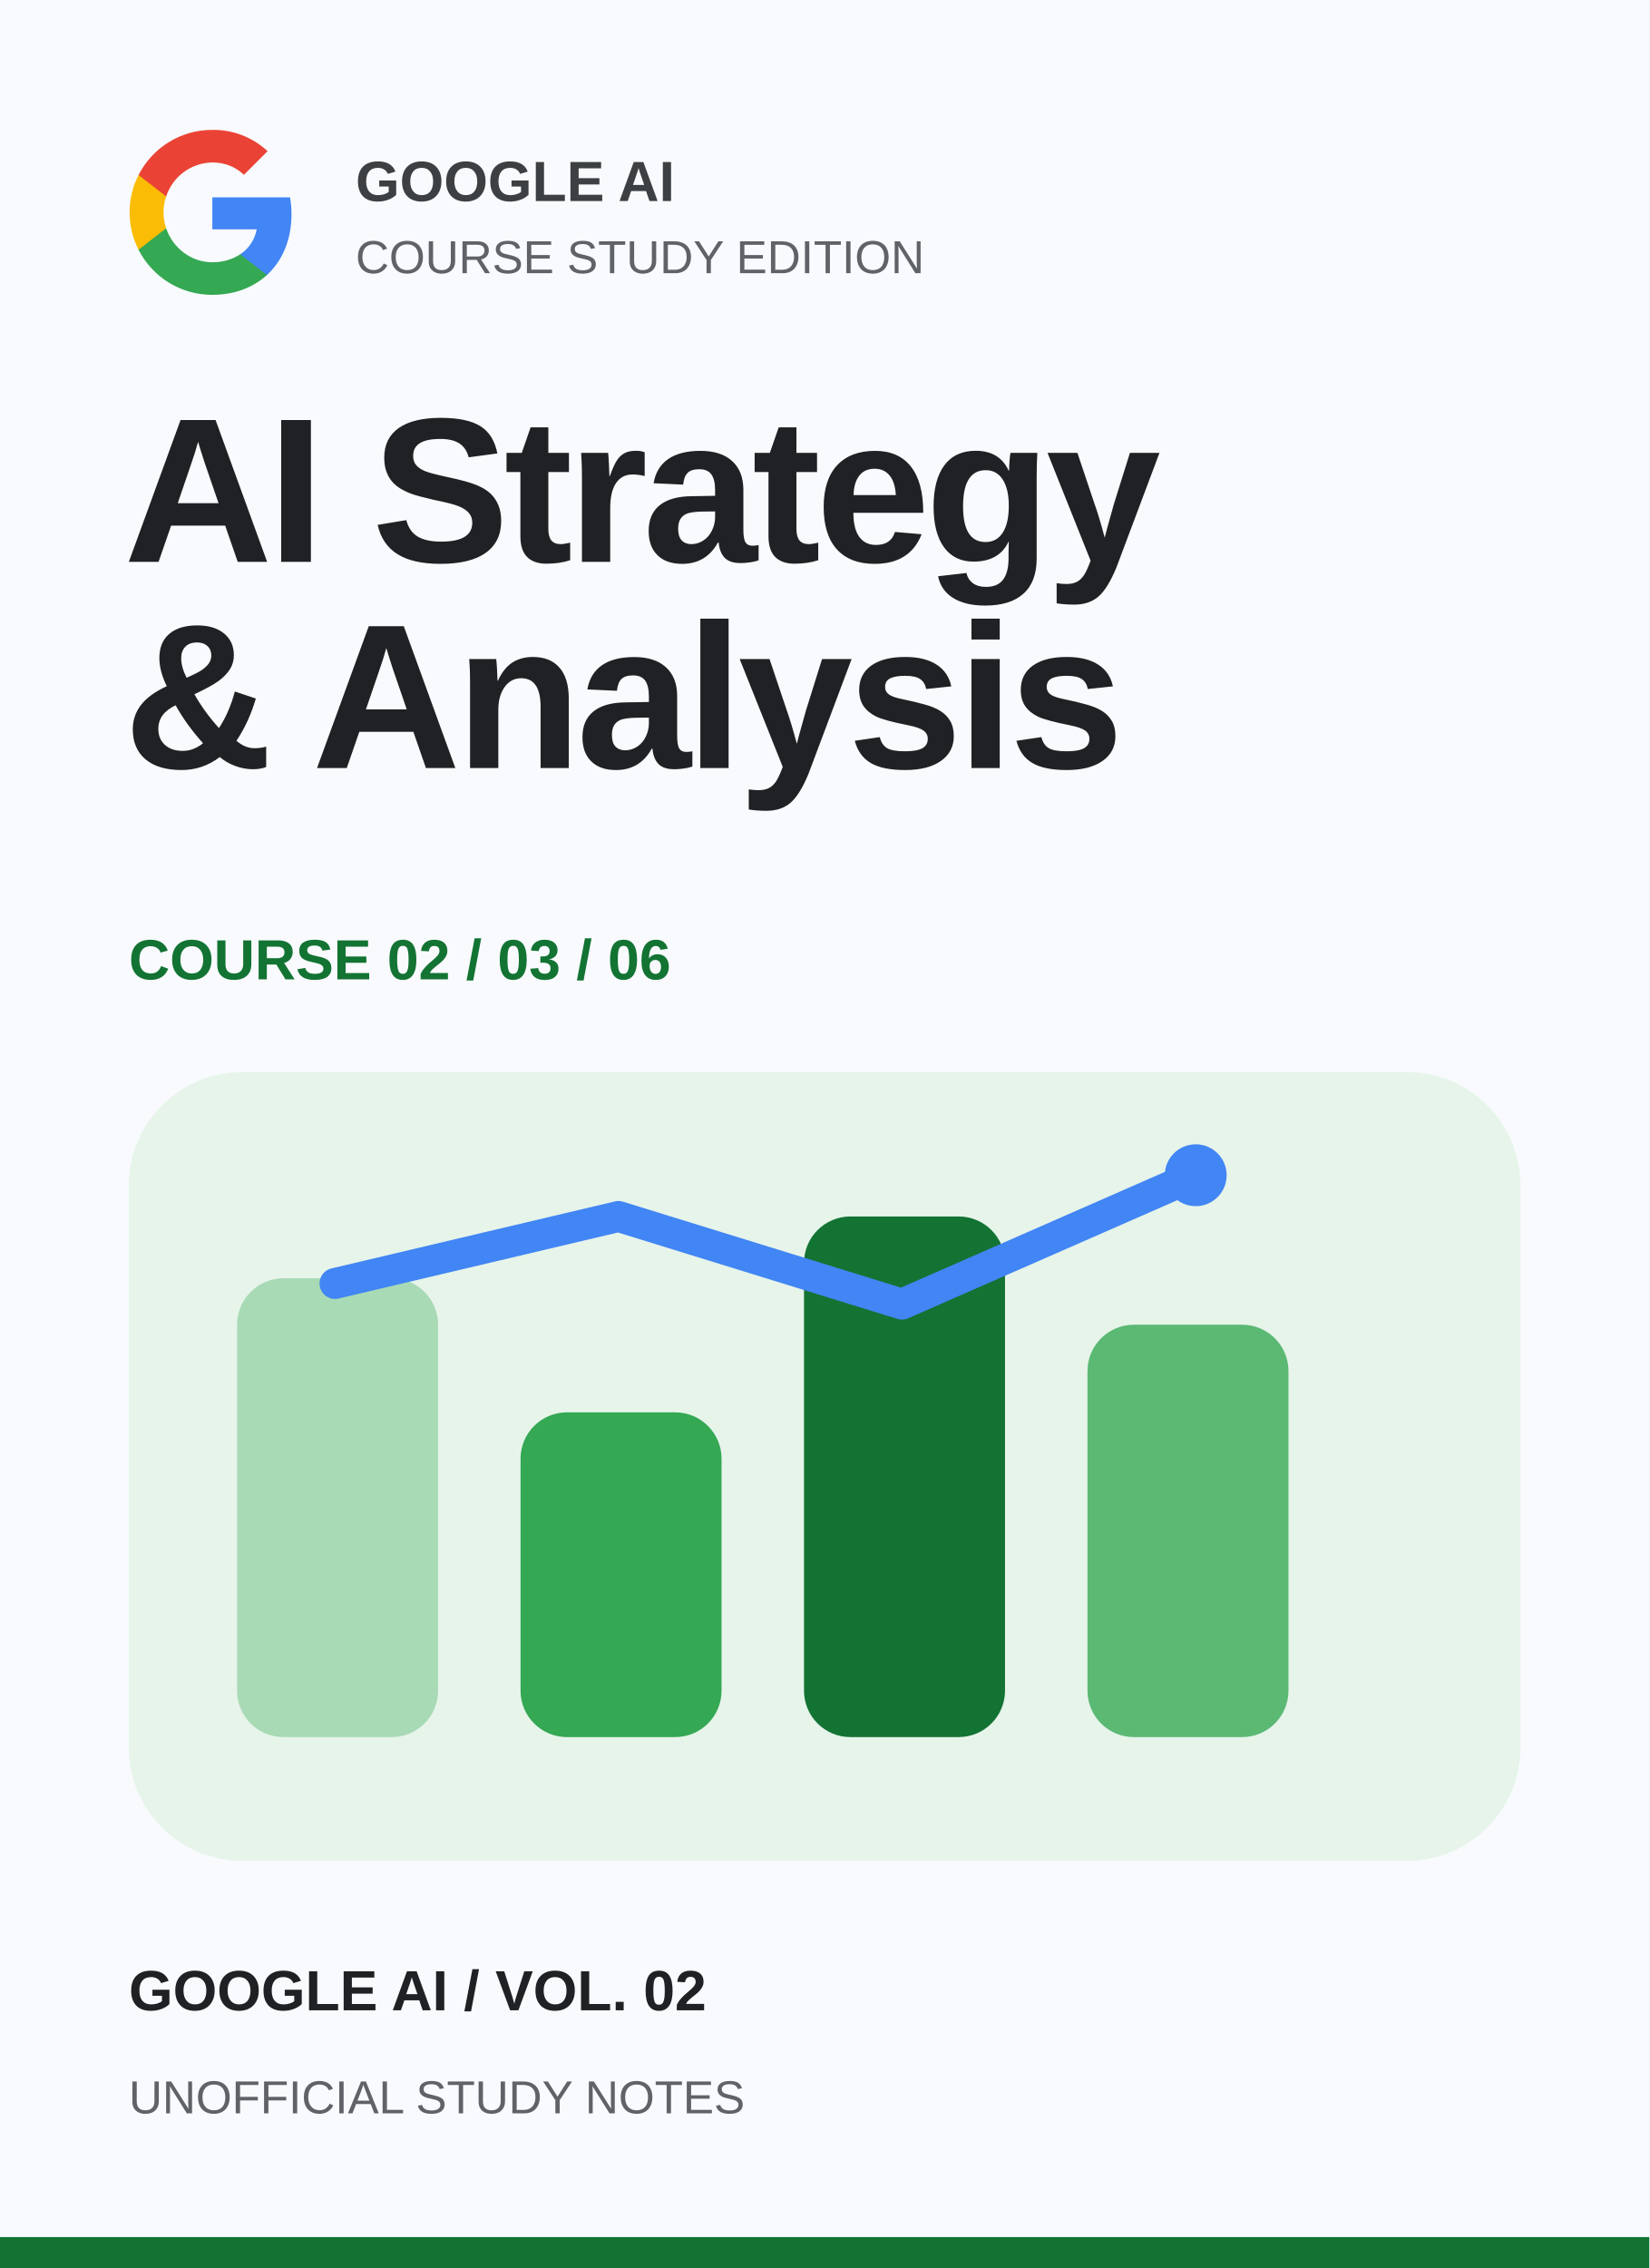
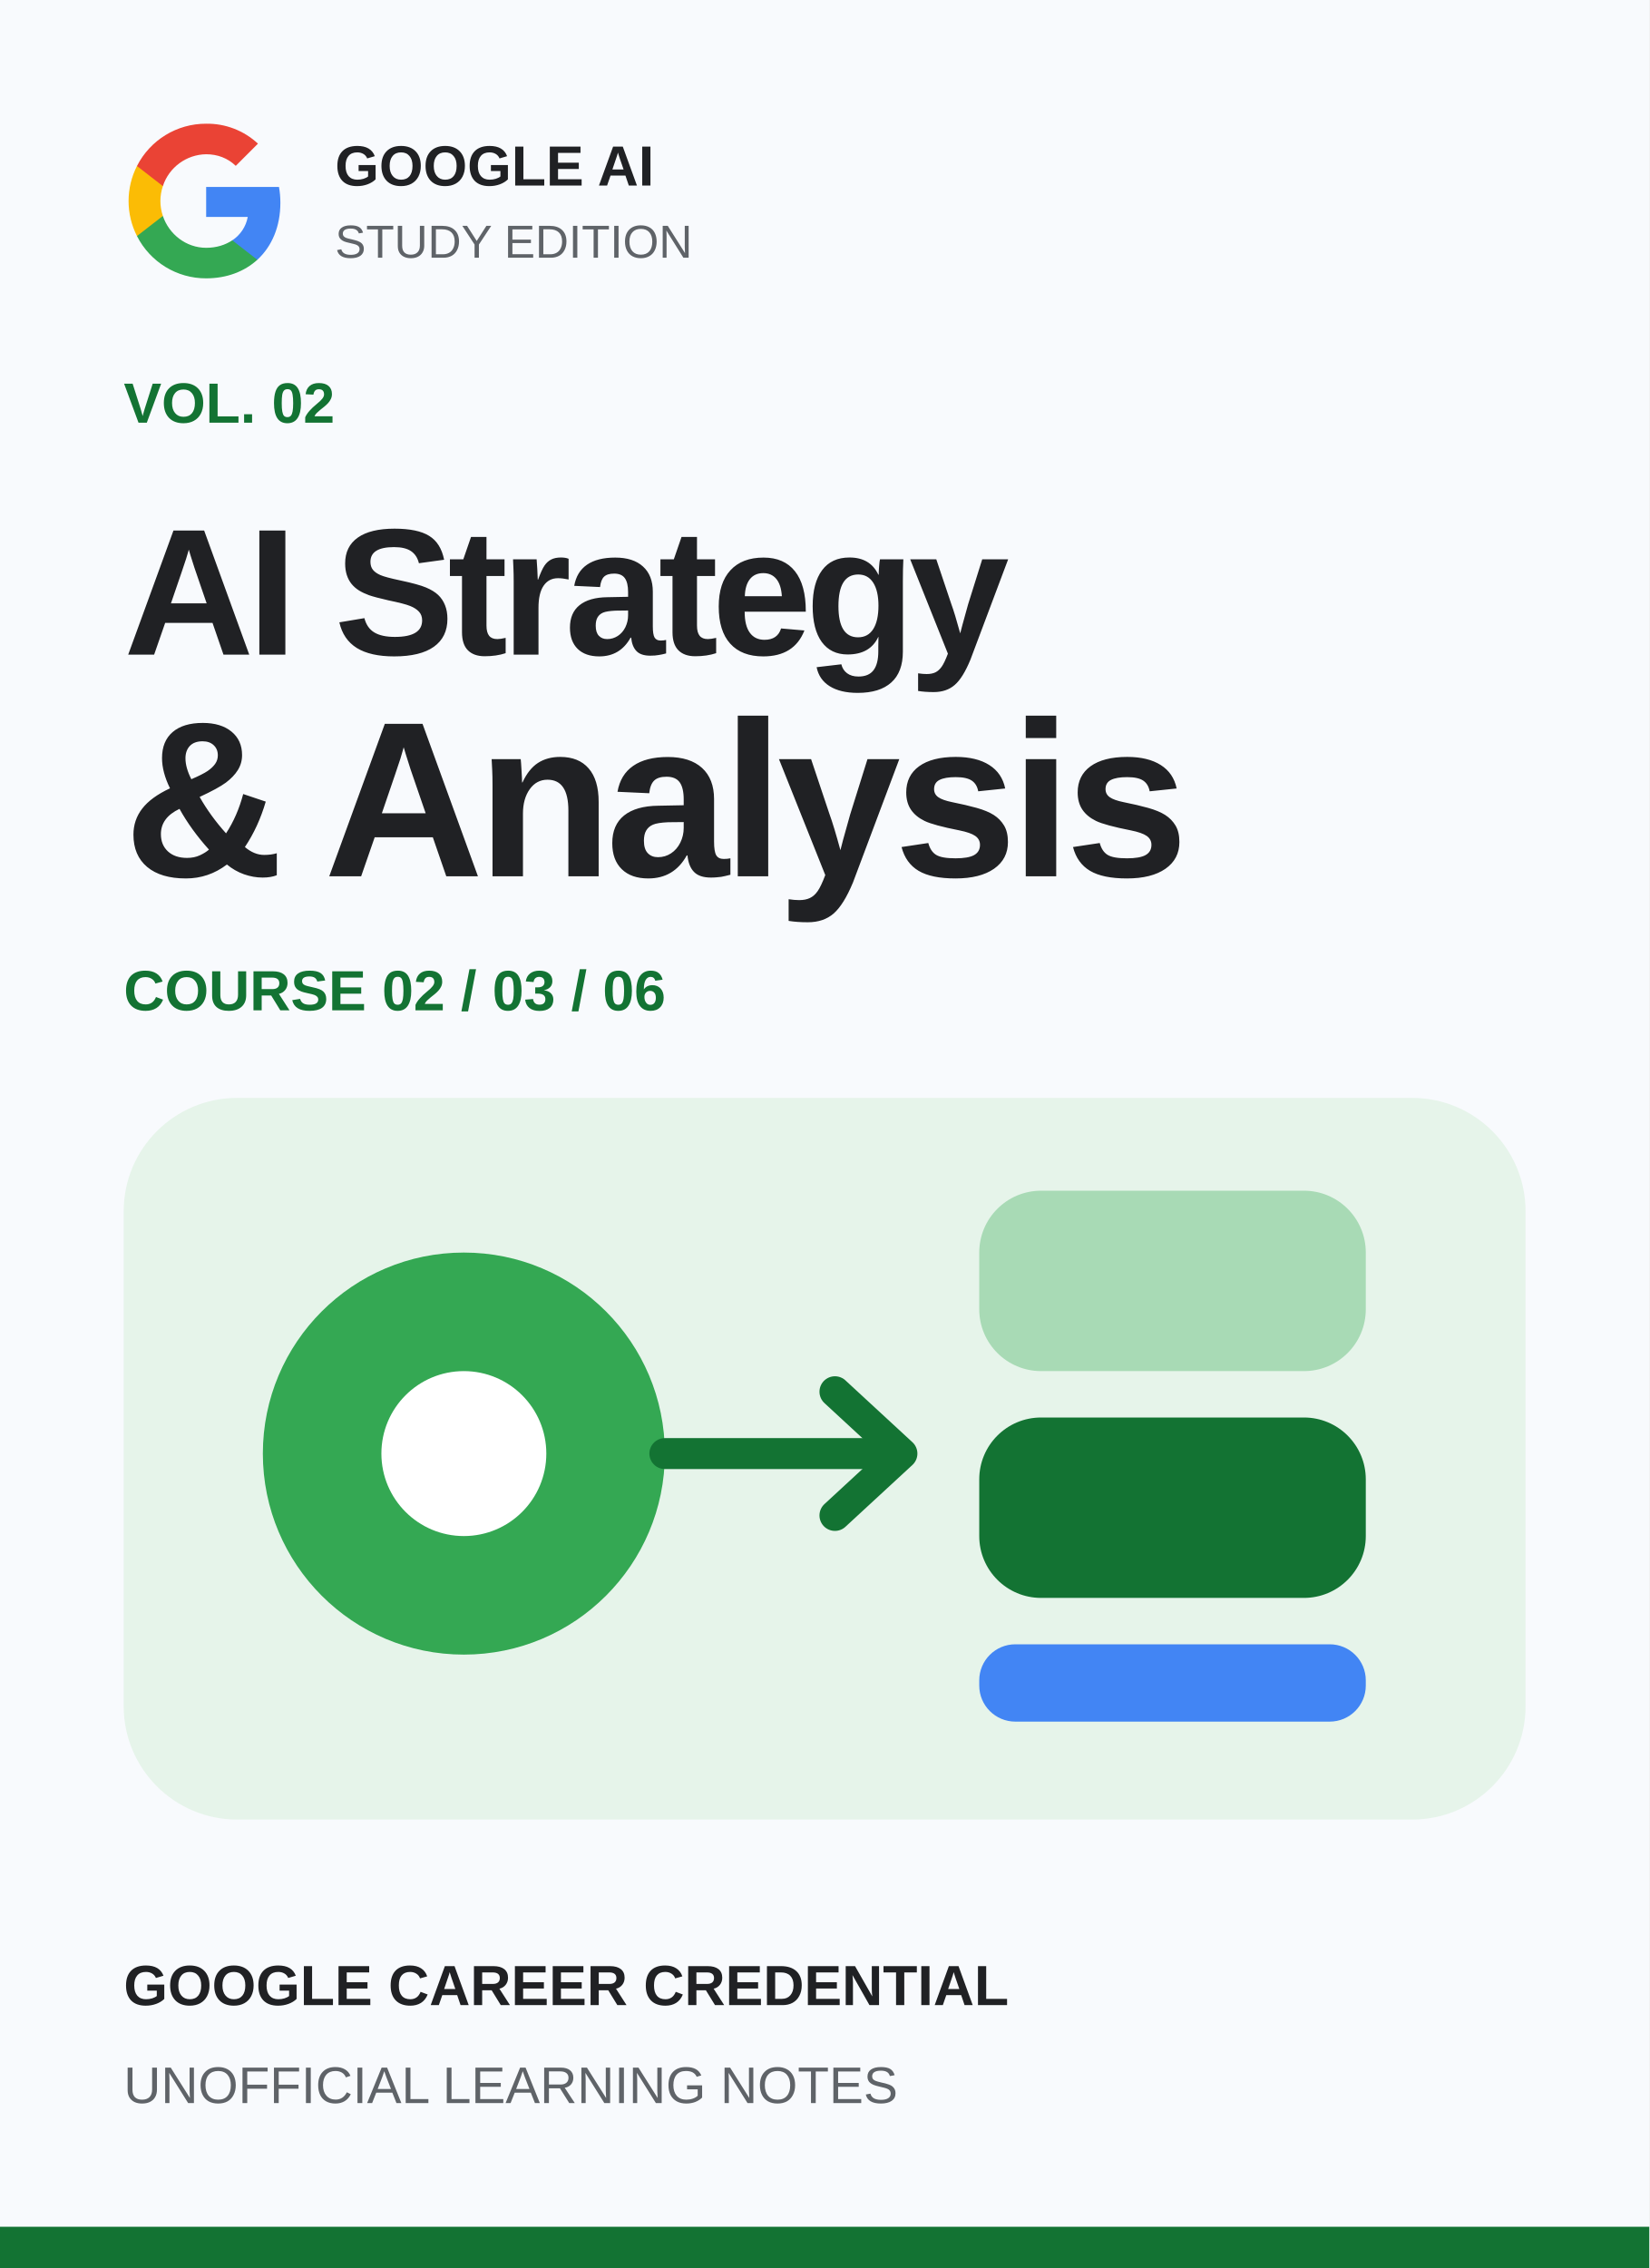
- <svg xmlns="http://www.w3.org/2000/svg" viewBox="0 0 320 440" width="320" height="440">
+ <svg xmlns="http://www.w3.org/2000/svg" viewBox="0 0 320 440" width="320" height="440" role="img" aria-label="AI Strategy &amp; Analysis">
  <rect width="320" height="440" fill="#f8fafd" />
-   <g transform="translate(22 22) scale(1.6)">
+   <g transform="translate(22 21) scale(1.5)">
    <path fill="#4285F4" d="M21.6 12.23c0-.71-.06-1.39-.18-2.05H12v3.88h5.38a4.6 4.6 0 0 1-2 3.02v2.52h3.24c1.9-1.75 2.98-4.32 2.98-7.37Z" />
    <path fill="#34A853" d="M12 22c2.7 0 4.96-.9 6.62-2.4l-3.24-2.52c-.9.6-2.04.97-3.38.97-2.6 0-4.81-1.76-5.6-4.12H3.05v2.6A10 10 0 0 0 12 22Z" />
    <path fill="#FBBC05" d="M6.4 13.93a6 6 0 0 1 0-3.86v-2.6H3.05a10 10 0 0 0 0 9.06l3.35-2.6Z" />
    <path fill="#EA4335" d="M12 5.95c1.47 0 2.79.5 3.83 1.5l2.87-2.87A9.6 9.6 0 0 0 12 2a10 10 0 0 0-8.95 5.47l3.35 2.6A5.98 5.98 0 0 1 12 5.95Z" />
  </g>
  <g font-family="Arial,sans-serif">
-     <text x="69" y="39" font-size="11" font-weight="600" fill="#3c4043">GOOGLE AI</text>
-     <text x="69" y="53" font-size="9" fill="#5f6368">COURSE STUDY EDITION</text>
-     <text x="24" y="109" font-size="40" letter-spacing="-1" font-weight="700" fill="#202124">AI Strategy</text>
-     <text x="24" y="149" font-size="40" letter-spacing="-1" font-weight="700" fill="#202124">&amp; Analysis</text>
-     <text x="25" y="190" font-size="11" font-weight="600" fill="#137333">COURSE 02 / 03 / 06</text>
-     <rect x="25" y="208" width="270" height="153" rx="22" fill="#e6f4ea" />
-     <rect x="46" y="248" width="39" height="89" rx="9" fill="#a8dab5" />
-     <rect x="101" y="274" width="39" height="63" rx="9" fill="#34a853" />
-     <rect x="156" y="236" width="39" height="101" rx="9" fill="#137333" />
-     <rect x="211" y="257" width="39" height="80" rx="9" fill="#5bb974" />
-     <path d="M65 249L120 236L175 253L232 228" fill="none" stroke="#4285f4" stroke-width="6" stroke-linecap="round" stroke-linejoin="round" />
-     <circle cx="232" cy="228" r="6" fill="#4285f4" />
-     <text x="25" y="390" font-size="11" font-weight="700" fill="#202124">GOOGLE AI / VOL. 02</text>
-     <text x="25" y="410" font-size="9" fill="#5f6368">UNOFFICIAL STUDY NOTES</text>
+     <text x="65" y="36" font-size="11" font-weight="700" fill="#202124">GOOGLE AI</text>
+     <text x="65" y="50" font-size="9" fill="#5f6368">STUDY EDITION</text>
+     <text x="24" y="82" font-size="11" font-weight="700" fill="#137333">VOL. 02</text>
+     <text x="24" y="127" font-size="35" font-weight="700" letter-spacing="-1.3" fill="#202124">AI Strategy</text>
+     <text x="24" y="170" font-size="43" font-weight="700" letter-spacing="-1.3" fill="#202124">&amp; Analysis</text>
+     <text x="24" y="196" font-size="11" font-weight="700" fill="#137333">COURSE 02 / 03 / 06</text>
+     <rect x="24" y="213" width="272" height="140" rx="22" fill="#e6f4ea" />
+     <circle cx="90" cy="282" r="39" fill="#34a853" />
+     <circle cx="90" cy="282" r="16" fill="white" />
+     <path d="M129 282H174" stroke="#137333" stroke-width="6" stroke-linecap="round" />
+     <path d="m162 270 13 12-13 12" stroke="#137333" stroke-width="6" fill="none" stroke-linecap="round" stroke-linejoin="round" />
+     <rect x="190" y="231" width="75" height="35" rx="12" fill="#a8dab5" />
+     <rect x="190" y="275" width="75" height="35" rx="12" fill="#137333" />
+     <rect x="190" y="319" width="75" height="15" rx="7" fill="#4285f4" />
+     <text x="24" y="389" font-size="11" font-weight="700" fill="#202124">GOOGLE CAREER CREDENTIAL</text>
+     <text x="24" y="408" font-size="10" fill="#5f6368">UNOFFICIAL LEARNING NOTES</text>
  </g>
-   <rect y="434" width="320" height="6" fill="#137333" />
+   <rect y="432" width="320" height="8" fill="#137333" />
</svg>
